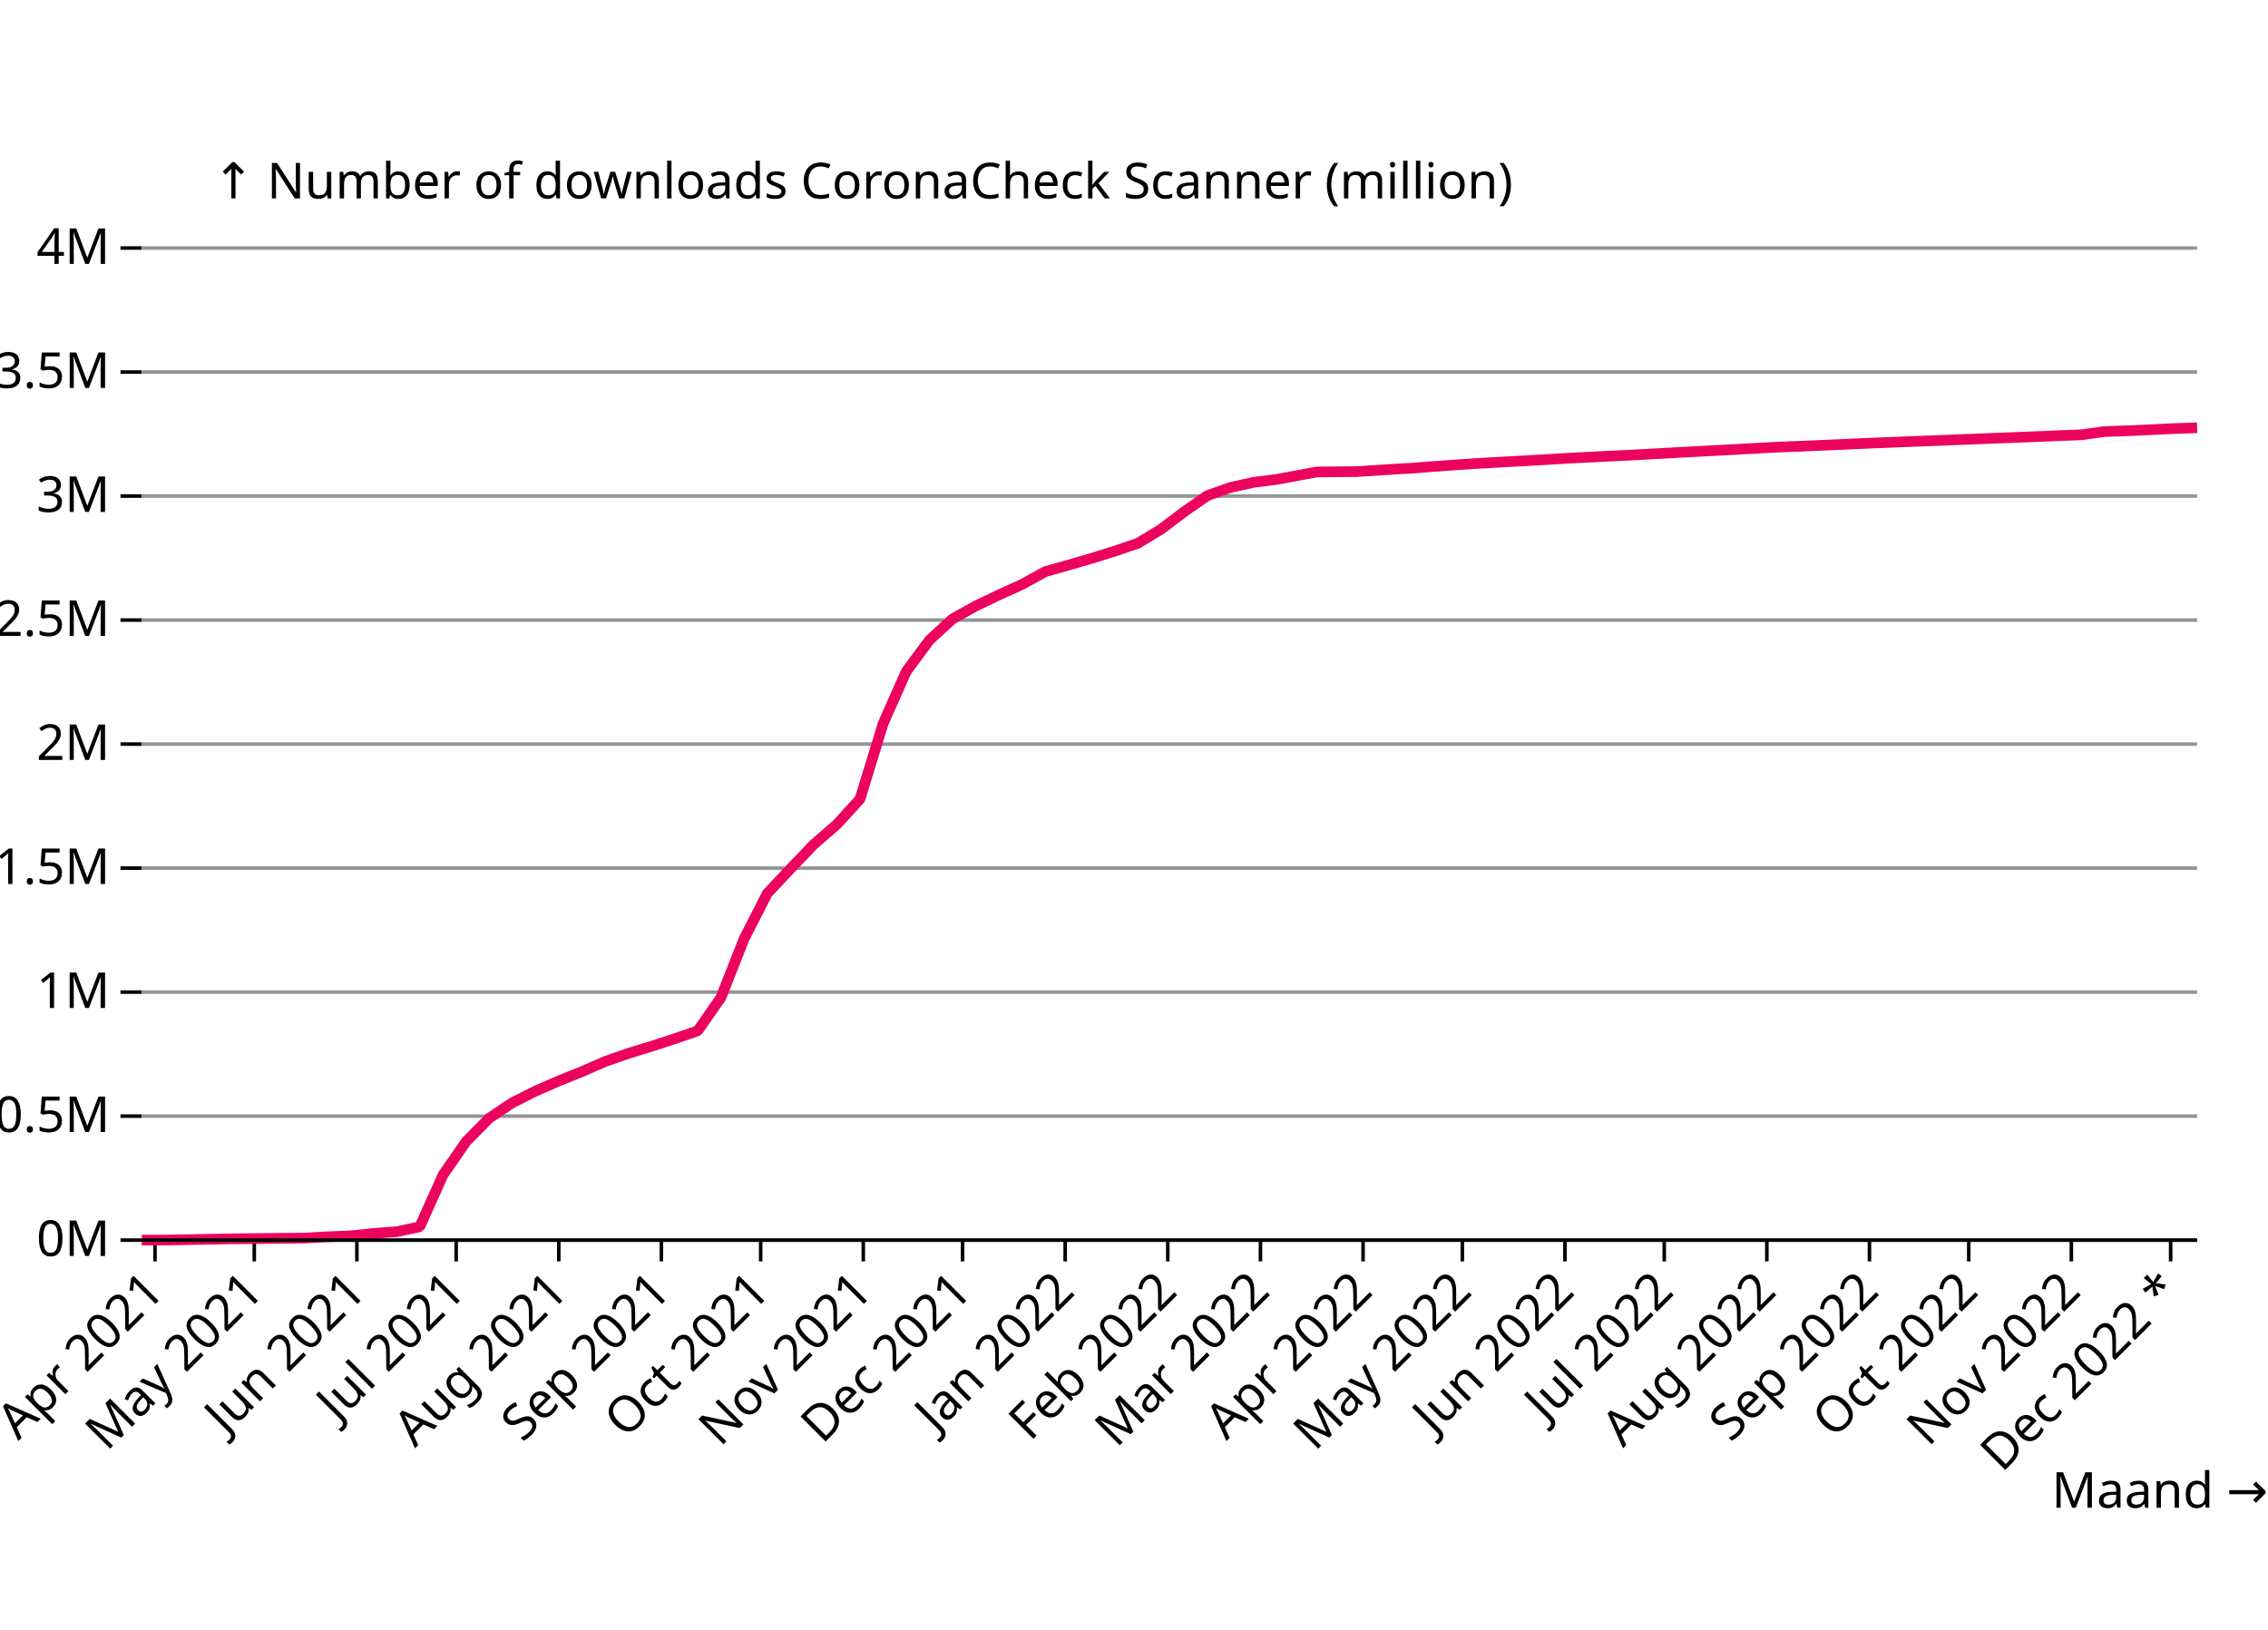
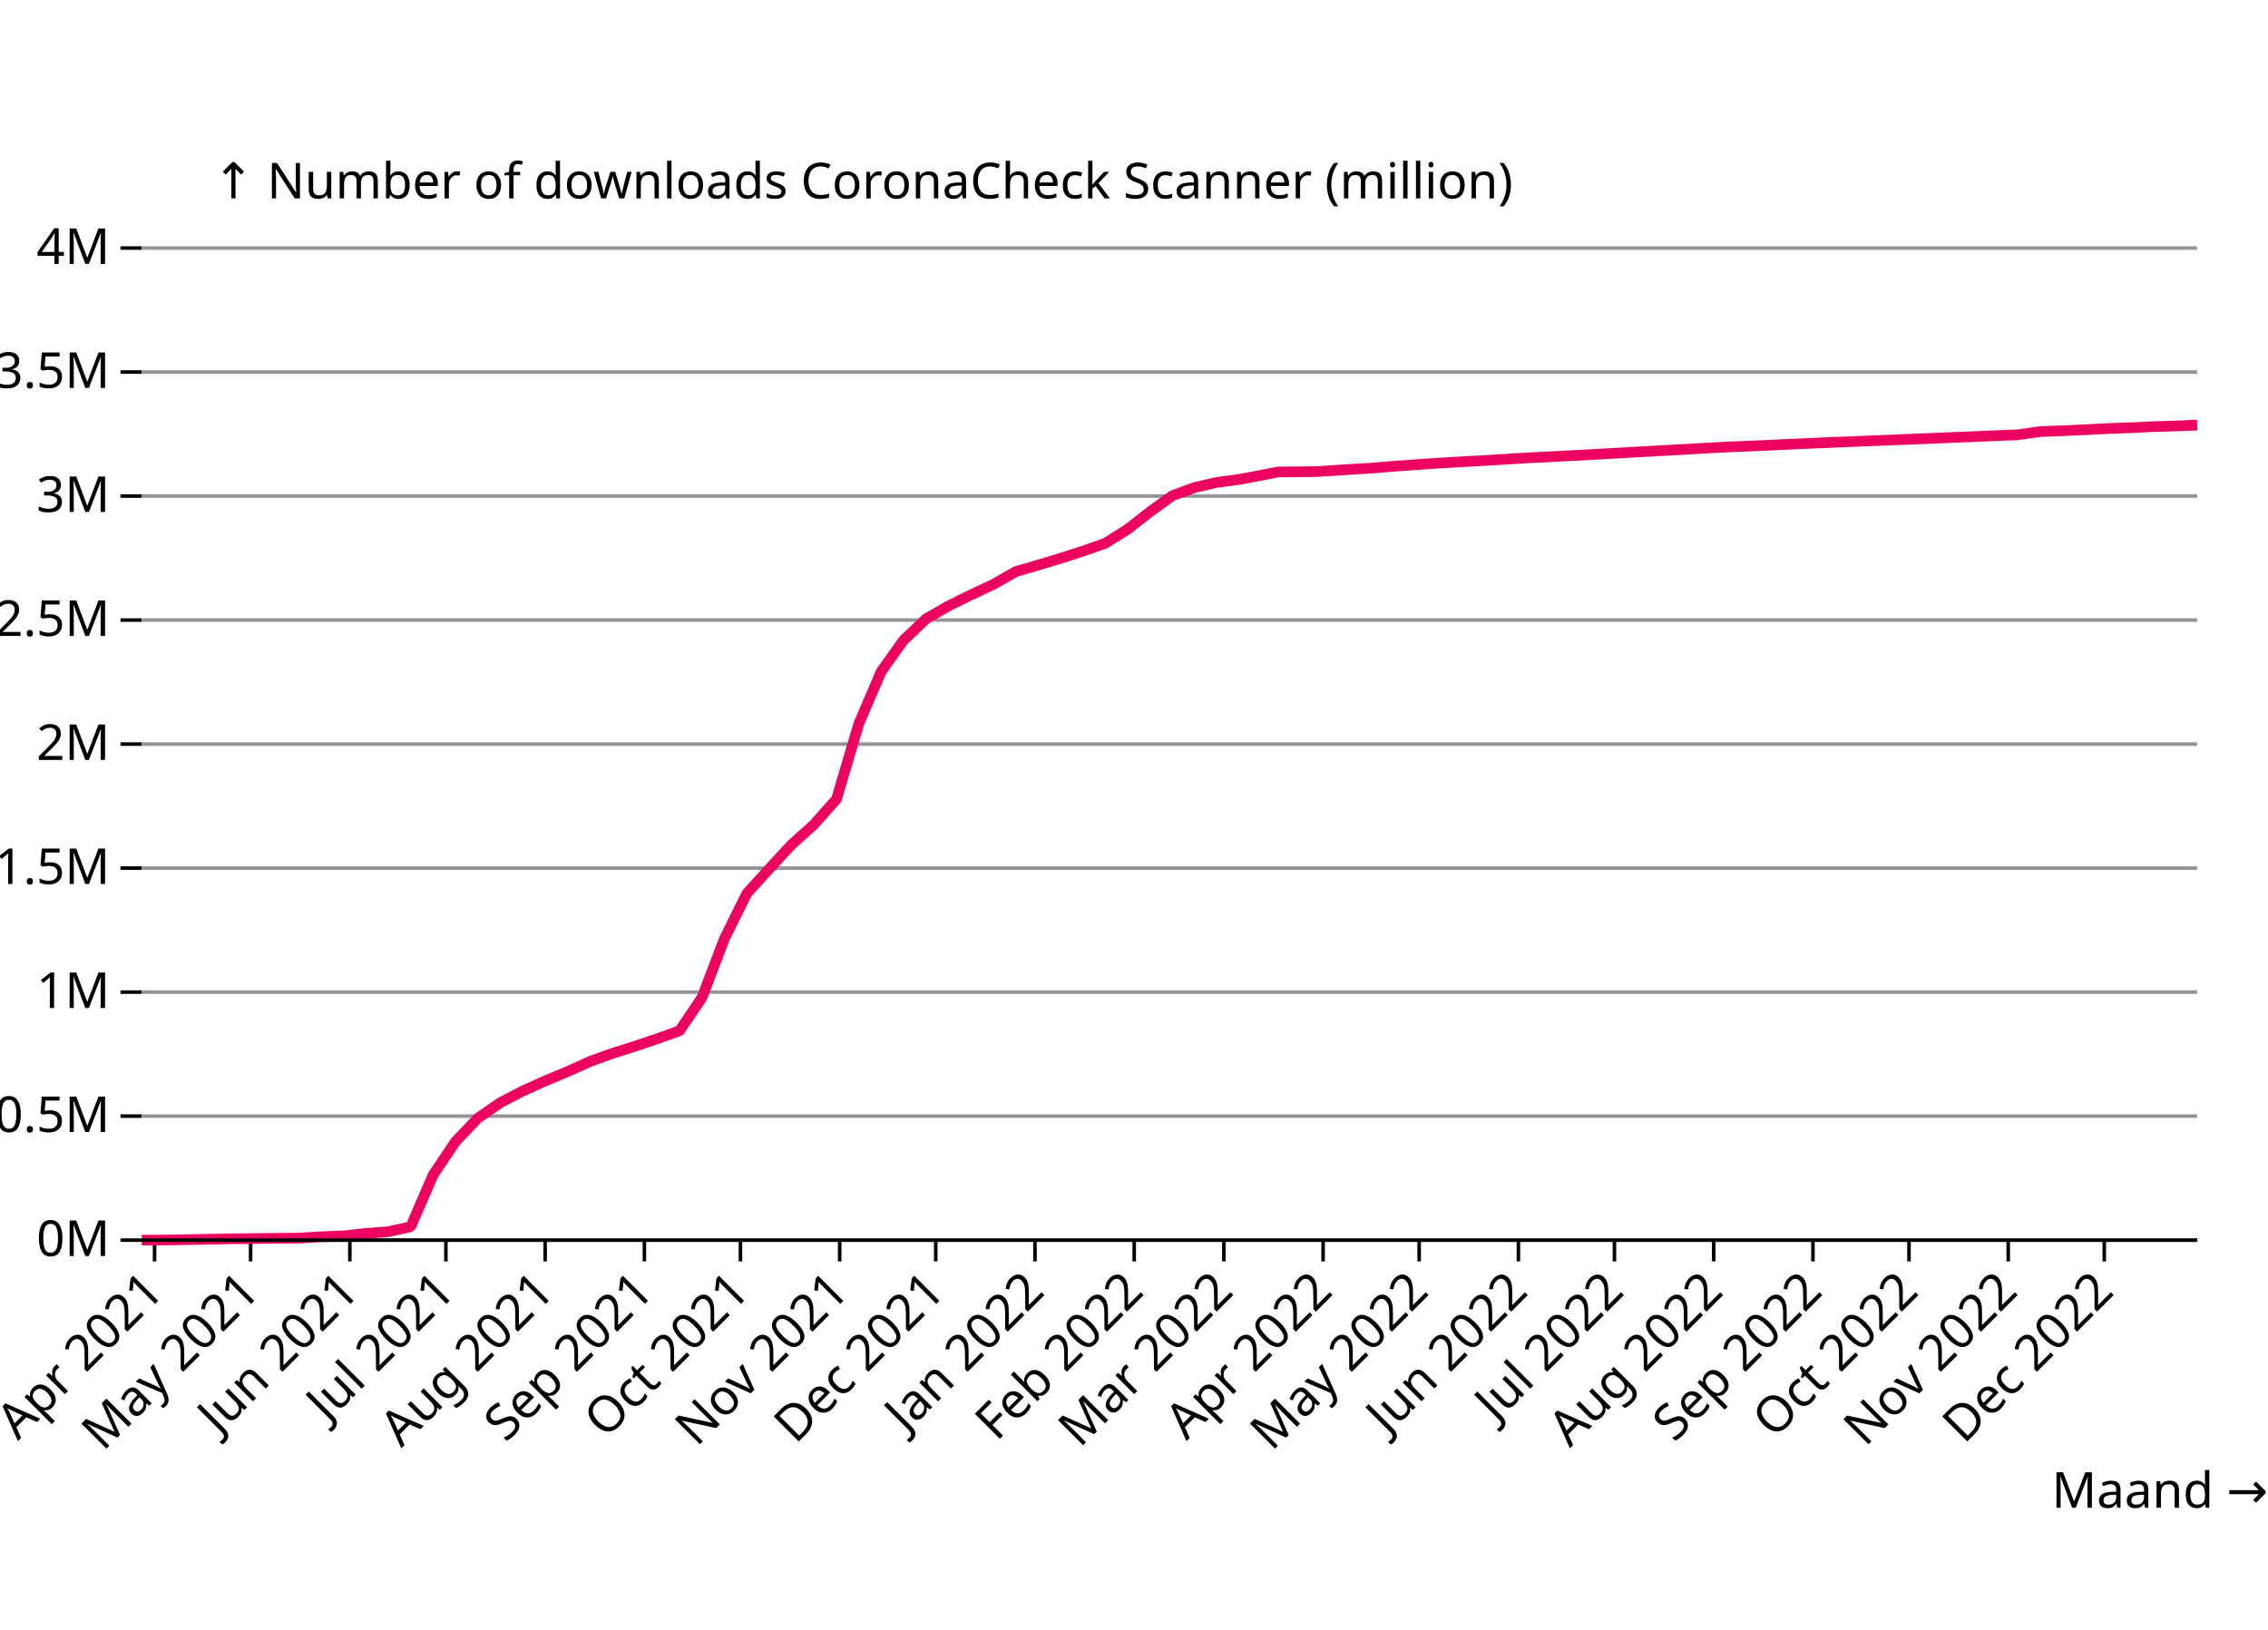
<svg xmlns="http://www.w3.org/2000/svg" class="plot" fill="currentColor" text-anchor="middle" width="640" height="460" viewBox="0 0 640 400" style="font-family: 'RO Sans', sans-serif; font-size: 14px;">
  <style>
        line[stroke-opacity] {
            stroke-opacity: 1;
            stroke: #949494;
        }
</style>
  <g transform="translate(40,0)" fill="none" text-anchor="end">
    <g class="tick" opacity="1" transform="translate(0,320)">
      <line stroke="currentColor" x2="-6" />
      <line stroke="currentColor" x2="580" stroke-opacity="0.1" />
      <text fill="currentColor" x="-9" dy="0.32em">0M</text>
    </g>
    <g class="tick" opacity="1" transform="translate(0,285)">
      <line stroke="currentColor" x2="-6" />
      <line stroke="currentColor" x2="580" stroke-opacity="0.1" />
      <text fill="currentColor" x="-9" dy="0.32em">0.5M</text>
    </g>
    <g class="tick" opacity="1" transform="translate(0,250)">
      <line stroke="currentColor" x2="-6" />
      <line stroke="currentColor" x2="580" stroke-opacity="0.1" />
      <text fill="currentColor" x="-9" dy="0.32em">1M</text>
    </g>
    <g class="tick" opacity="1" transform="translate(0,215)">
      <line stroke="currentColor" x2="-6" />
      <line stroke="currentColor" x2="580" stroke-opacity="0.1" />
      <text fill="currentColor" x="-9" dy="0.32em">1.5M</text>
    </g>
    <g class="tick" opacity="1" transform="translate(0,180)">
      <line stroke="currentColor" x2="-6" />
      <line stroke="currentColor" x2="580" stroke-opacity="0.1" />
      <text fill="currentColor" x="-9" dy="0.32em">2M</text>
    </g>
    <g class="tick" opacity="1" transform="translate(0,145)">
      <line stroke="currentColor" x2="-6" />
      <line stroke="currentColor" x2="580" stroke-opacity="0.1" />
      <text fill="currentColor" x="-9" dy="0.32em">2.5M</text>
    </g>
    <g class="tick" opacity="1" transform="translate(0,110)">
      <line stroke="currentColor" x2="-6" />
      <line stroke="currentColor" x2="580" stroke-opacity="0.1" />
      <text fill="currentColor" x="-9" dy="0.32em">3M</text>
    </g>
    <g class="tick" opacity="1" transform="translate(0,75)">
      <line stroke="currentColor" x2="-6" />
      <line stroke="currentColor" x2="580" stroke-opacity="0.1" />
      <text fill="currentColor" x="-9" dy="0.32em">3.5M</text>
    </g>
    <g class="tick" opacity="1" transform="translate(0,40)">
      <line stroke="currentColor" x2="-6" />
      <line stroke="currentColor" x2="580" stroke-opacity="0.1" />
      <text fill="currentColor" x="-9" dy="0.32em">4M</text>
    </g>
    <text fill="currentColor" transform="translate(20,40)" dy="-1em" text-anchor="start">↑ Number of downloads CoronaCheck Scanner (million)</text>
  </g>
  <g transform="translate(0,320)" fill="none" text-anchor="middle">
-     <g class="tick" opacity="1" transform="translate(43.73591,0)">
+     <g class="tick" opacity="1" transform="translate(43.61371,0)">
      <line stroke="currentColor" y2="6" />
      <text fill="currentColor" dy="0.32em" transform="translate(0, 11.82843) rotate(-45)" text-anchor="end">Apr 2021</text>
    </g>
-     <g class="tick" opacity="1" transform="translate(71.75523,0)">
+     <g class="tick" opacity="1" transform="translate(70.71651,0)">
      <line stroke="currentColor" y2="6" />
      <text fill="currentColor" dy="0.32em" transform="translate(0, 11.82843) rotate(-45)" text-anchor="end">May 2021</text>
    </g>
-     <g class="tick" opacity="1" transform="translate(100.7085,0)">
+     <g class="tick" opacity="1" transform="translate(98.72274,0)">
      <line stroke="currentColor" y2="6" />
      <text fill="currentColor" dy="0.32em" transform="translate(0, 11.82843) rotate(-45)" text-anchor="end">Jun 2021</text>
    </g>
-     <g class="tick" opacity="1" transform="translate(128.7279,0)">
+     <g class="tick" opacity="1" transform="translate(125.8255,0)">
      <line stroke="currentColor" y2="6" />
      <text fill="currentColor" dy="0.32em" transform="translate(0, 11.82843) rotate(-45)" text-anchor="end">Jul 2021</text>
    </g>
-     <g class="tick" opacity="1" transform="translate(157.6812,0)">
+     <g class="tick" opacity="1" transform="translate(153.8318,0)">
      <line stroke="currentColor" y2="6" />
      <text fill="currentColor" dy="0.32em" transform="translate(0, 11.82843) rotate(-45)" text-anchor="end">Aug 2021</text>
    </g>
-     <g class="tick" opacity="1" transform="translate(186.6345,0)">
+     <g class="tick" opacity="1" transform="translate(181.838,0)">
      <line stroke="currentColor" y2="6" />
      <text fill="currentColor" dy="0.32em" transform="translate(0, 11.82843) rotate(-45)" text-anchor="end">Sep 2021</text>
    </g>
-     <g class="tick" opacity="1" transform="translate(214.6538,0)">
+     <g class="tick" opacity="1" transform="translate(208.9408,0)">
      <line stroke="currentColor" y2="6" />
      <text fill="currentColor" dy="0.32em" transform="translate(0, 11.82843) rotate(-45)" text-anchor="end">Oct 2021</text>
    </g>
-     <g class="tick" opacity="1" transform="translate(243.6071,0)">
+     <g class="tick" opacity="1" transform="translate(236.947,0)">
      <line stroke="currentColor" y2="6" />
      <text fill="currentColor" dy="0.32em" transform="translate(0, 11.82843) rotate(-45)" text-anchor="end">Nov 2021</text>
    </g>
-     <g class="tick" opacity="1" transform="translate(271.6264,0)">
+     <g class="tick" opacity="1" transform="translate(264.0498,0)">
      <line stroke="currentColor" y2="6" />
      <text fill="currentColor" dy="0.32em" transform="translate(0, 11.82843) rotate(-45)" text-anchor="end">Dec 2021</text>
    </g>
-     <g class="tick" opacity="1" transform="translate(300.5797,0)">
+     <g class="tick" opacity="1" transform="translate(292.0561,0)">
      <line stroke="currentColor" y2="6" />
      <text fill="currentColor" dy="0.32em" transform="translate(0, 11.82843) rotate(-45)" text-anchor="end">Jan 2022</text>
    </g>
-     <g class="tick" opacity="1" transform="translate(329.533,0)">
+     <g class="tick" opacity="1" transform="translate(320.0623,0)">
      <line stroke="currentColor" y2="6" />
      <text fill="currentColor" dy="0.32em" transform="translate(0, 11.82843) rotate(-45)" text-anchor="end">Feb 2022</text>
    </g>
-     <g class="tick" opacity="1" transform="translate(355.6844,0)">
+     <g class="tick" opacity="1" transform="translate(345.3583,0)">
      <line stroke="currentColor" y2="6" />
      <text fill="currentColor" dy="0.32em" transform="translate(0, 11.82843) rotate(-45)" text-anchor="end">Mar 2022</text>
    </g>
-     <g class="tick" opacity="1" transform="translate(384.6377,0)">
+     <g class="tick" opacity="1" transform="translate(373.3645,0)">
      <line stroke="currentColor" y2="6" />
      <text fill="currentColor" dy="0.32em" transform="translate(0, 11.82843) rotate(-45)" text-anchor="end">Apr 2022</text>
    </g>
-     <g class="tick" opacity="1" transform="translate(412.657,0)">
+     <g class="tick" opacity="1" transform="translate(400.4673,0)">
      <line stroke="currentColor" y2="6" />
      <text fill="currentColor" dy="0.32em" transform="translate(0, 11.82843) rotate(-45)" text-anchor="end">May 2022</text>
    </g>
-     <g class="tick" opacity="1" transform="translate(441.6103,0)">
+     <g class="tick" opacity="1" transform="translate(428.4735,0)">
      <line stroke="currentColor" y2="6" />
      <text fill="currentColor" dy="0.32em" transform="translate(0, 11.82843) rotate(-45)" text-anchor="end">Jun 2022</text>
    </g>
-     <g class="tick" opacity="1" transform="translate(469.6296,0)">
+     <g class="tick" opacity="1" transform="translate(455.5763,0)">
      <line stroke="currentColor" y2="6" />
      <text fill="currentColor" dy="0.32em" transform="translate(0, 11.82843) rotate(-45)" text-anchor="end">Jul 2022</text>
    </g>
-     <g class="tick" opacity="1" transform="translate(498.5829,0)">
+     <g class="tick" opacity="1" transform="translate(483.5826,0)">
      <line stroke="currentColor" y2="6" />
      <text fill="currentColor" dy="0.32em" transform="translate(0, 11.82843) rotate(-45)" text-anchor="end">Aug 2022</text>
    </g>
-     <g class="tick" opacity="1" transform="translate(527.5362,0)">
+     <g class="tick" opacity="1" transform="translate(511.5888,0)">
      <line stroke="currentColor" y2="6" />
      <text fill="currentColor" dy="0.32em" transform="translate(0, 11.82843) rotate(-45)" text-anchor="end">Sep 2022</text>
    </g>
-     <g class="tick" opacity="1" transform="translate(555.5556,0)">
+     <g class="tick" opacity="1" transform="translate(538.6916,0)">
      <line stroke="currentColor" y2="6" />
      <text fill="currentColor" dy="0.32em" transform="translate(0, 11.82843) rotate(-45)" text-anchor="end">Oct 2022</text>
    </g>
-     <g class="tick" opacity="1" transform="translate(584.5089,0)">
+     <g class="tick" opacity="1" transform="translate(566.6978,0)">
      <line stroke="currentColor" y2="6" />
      <text fill="currentColor" dy="0.32em" transform="translate(0, 11.82843) rotate(-45)" text-anchor="end">Nov 2022</text>
    </g>
-     <g class="tick" opacity="1" transform="translate(612.5282,0)">
+     <g class="tick" opacity="1" transform="translate(593.8006,0)">
      <line stroke="currentColor" y2="6" />
-       <text fill="currentColor" dy="0.32em" transform="translate(0, 11.82843) rotate(-45)" text-anchor="end">Dec 2022 *</text>
+       <text fill="currentColor" dy="0.32em" transform="translate(0, 11.82843) rotate(-45)" text-anchor="end">Dec 2022</text>
    </g>
    <text fill="currentColor" transform="translate(640,80)" dy="-0.32em" text-anchor="end">Maand →</text>
  </g>
  <g fill="none" stroke="#ec025f" stroke-width="3" stroke-miterlimit="1">
-     <path d="M40,319.983L46.538,319.977L53.076,319.865L59.614,319.739L66.151,319.618L72.689,319.552L79.227,319.484L85.765,319.43L92.303,319.05L98.841,318.809L105.378,318.117L111.916,317.623L118.454,316.233L124.992,301.636L131.53,292.184L138.068,285.571L144.605,281.205L151.143,277.922L157.681,275.071L164.219,272.438L170.757,269.579L177.295,267.305L183.833,265.298L190.37,263.173L196.908,260.909L203.446,251.522L209.984,234.934L216.522,222.156L223.06,215.192L229.597,208.365L236.135,202.681L242.673,195.536L249.211,174.21L255.749,159.478L262.287,150.648L268.824,144.649L275.362,141.014L281.9,137.89L288.438,134.931L294.976,131.32L301.514,129.481L308.052,127.573L314.589,125.541L321.127,123.313L327.665,119.345L334.203,114.395L334.203,114.395L340.741,109.856L347.279,107.551L353.816,106.118L360.354,105.283L371.562,103.207L382.77,103.097L394.911,102.323L397.713,102.192L404.251,101.673L410.789,101.209L417.327,100.767L423.865,100.396L430.403,100.045L436.94,99.664L443.478,99.269L450.016,98.946L456.554,98.618L463.092,98.289L469.63,97.925L476.167,97.566L482.705,97.217L489.243,96.868L495.781,96.504L502.319,96.166L508.857,95.905L515.395,95.627L521.932,95.334L528.47,95.044L535.008,94.784L541.546,94.523L548.084,94.273L554.622,94.01L561.159,93.755L567.697,93.494L574.235,93.237L580.773,92.965L587.311,92.716L593.849,91.798L600.386,91.571L606.924,91.276L613.462,90.959L620,90.727" />
+     <path d="M40,319.983L46.324,319.977L52.648,319.865L58.972,319.739L65.296,319.618L71.62,319.552L77.944,319.484L84.268,319.43L90.592,319.05L96.916,318.809L103.24,318.117L109.564,317.623L115.888,316.233L122.212,301.636L128.536,292.184L134.86,285.571L141.184,281.205L147.508,277.922L153.832,275.071L160.156,272.438L166.48,269.579L172.804,267.305L179.128,265.298L185.452,263.173L191.776,260.909L198.1,251.522L204.424,234.934L210.748,222.156L217.072,215.192L223.396,208.365L229.72,202.681L236.044,195.536L242.368,174.21L248.692,159.478L255.016,150.648L261.34,144.649L267.664,141.014L273.988,137.89L280.312,134.931L286.636,131.32L292.96,129.481L299.283,127.573L305.607,125.541L311.931,123.313L318.255,119.345L324.579,114.395L324.579,114.395L330.903,109.856L337.227,107.551L343.551,106.118L349.875,105.283L360.717,103.207L371.558,103.097L383.302,102.323L386.012,102.192L392.336,101.673L398.66,101.209L404.984,100.767L411.308,100.396L417.632,100.045L423.956,99.664L430.28,99.269L436.604,98.946L442.928,98.618L449.252,98.289L455.576,97.925L461.9,97.566L468.224,97.217L474.548,96.868L480.872,96.504L487.196,96.166L493.52,95.905L499.844,95.627L506.168,95.334L512.492,95.044L518.816,94.784L525.14,94.523L531.464,94.273L537.788,94.01L544.112,93.755L550.436,93.494L556.76,93.237L563.084,92.965L569.408,92.716L575.732,91.798L582.056,91.571L588.38,91.276L594.704,90.959L601.028,90.727L607.352,90.427L613.676,90.234L620,89.977" />
  </g>
  <g stroke="currentColor">
    <line x1="40" x2="620" y1="320" y2="320" />
  </g>
</svg>
